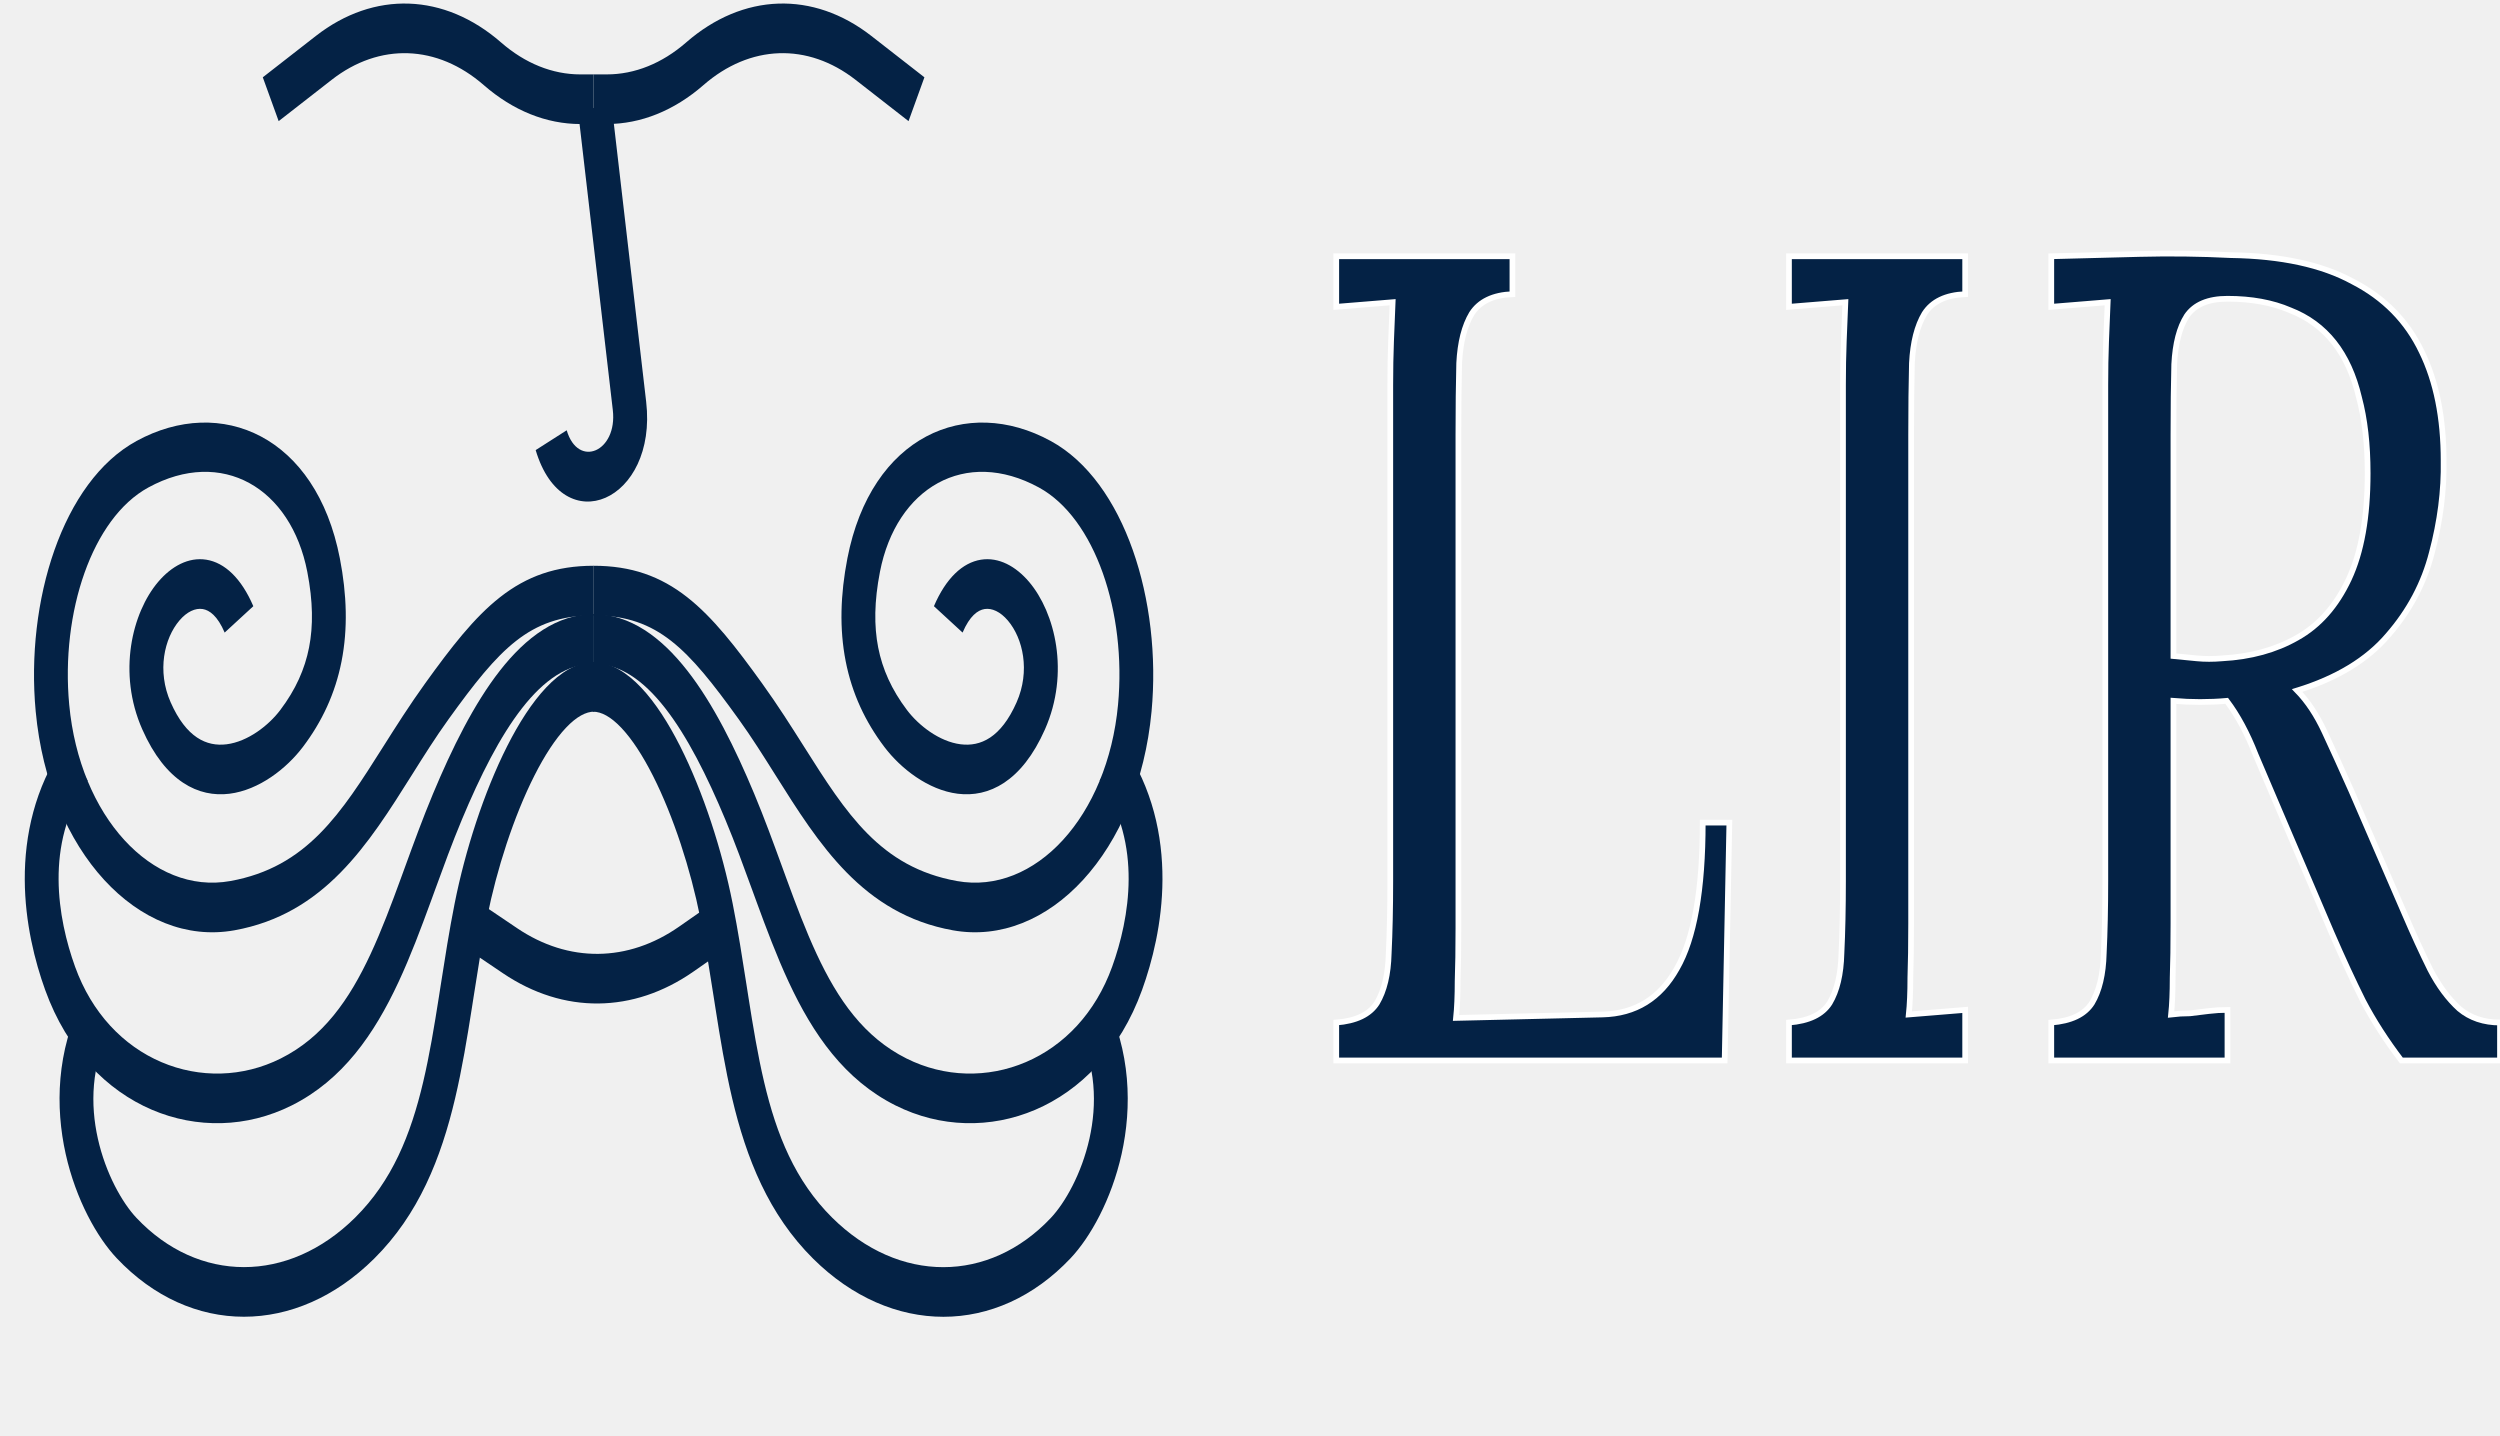
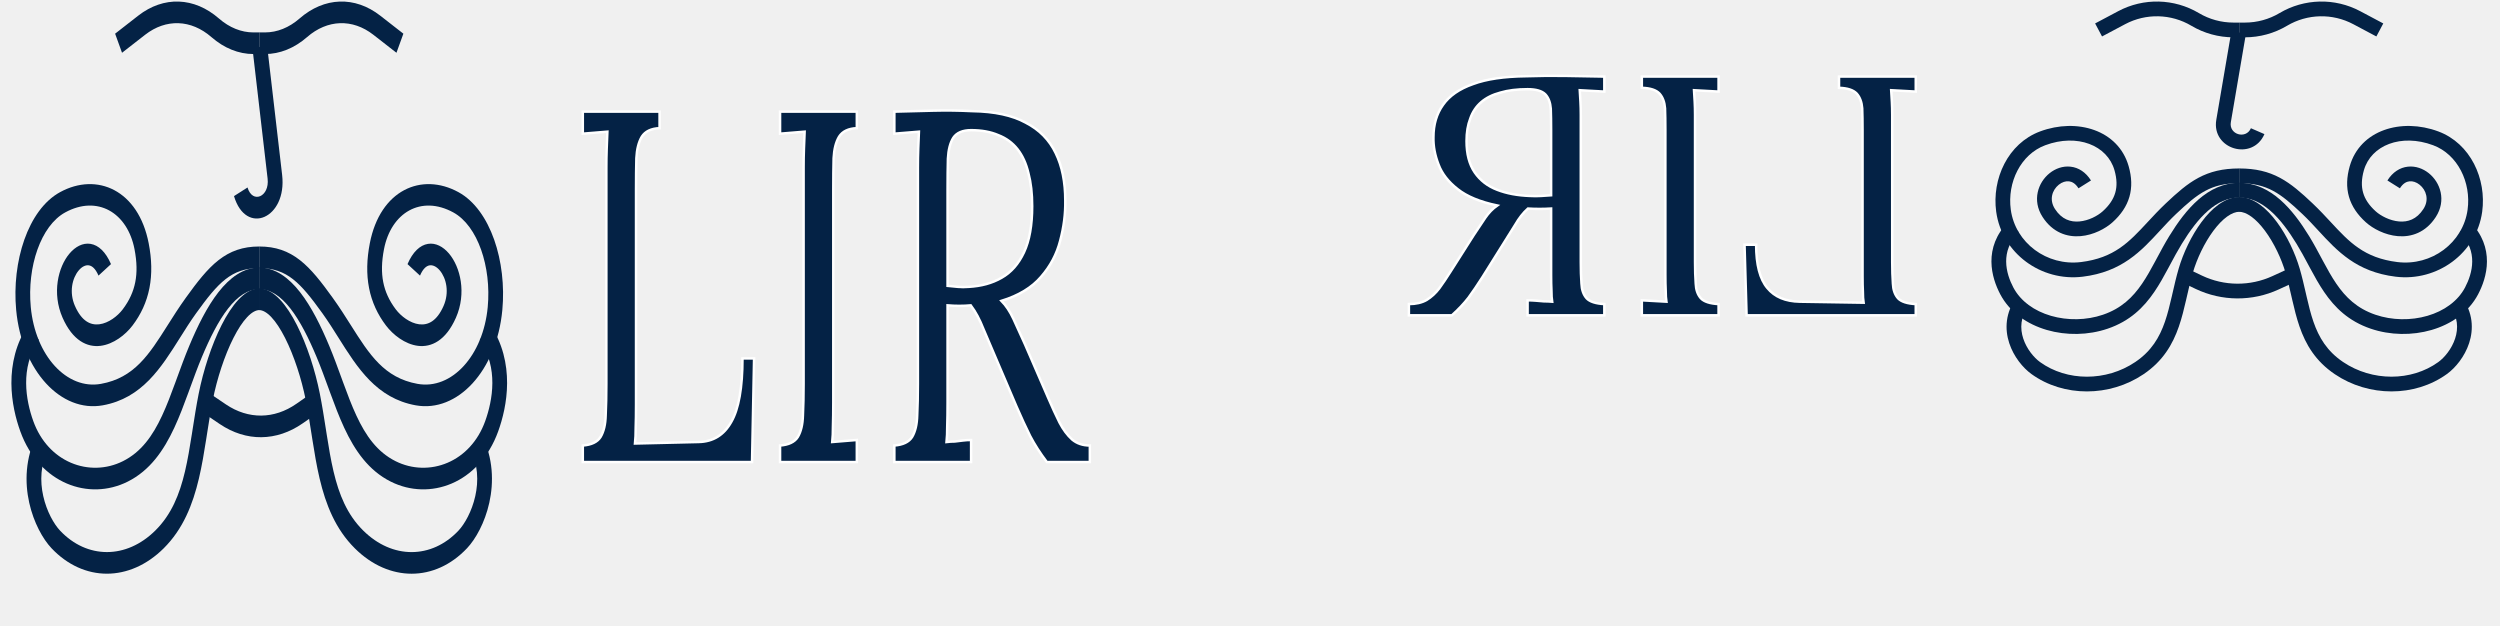
- <svg xmlns="http://www.w3.org/2000/svg" width="437" height="251" viewBox="0 0 437 251" fill="none">
-   <path fill-rule="evenodd" clip-rule="evenodd" d="M106.889 18.089L112.95 70.23C114.965 87.57 98.422 94.805 93.636 78.677L99.058 75.214C101.056 81.947 107.962 78.926 107.12 71.688L101.06 19.548L106.889 18.089Z" fill="#042245" />
-   <path fill-rule="evenodd" clip-rule="evenodd" d="M55.209 6.286C65.396 -1.656 77.67 -1.225 87.587 7.421C91.78 11.077 96.567 13.006 101.444 13.006H103.763V21.681H101.444C95.503 21.681 89.673 19.331 84.566 14.879C76.424 7.78 66.347 7.427 57.983 13.947L48.711 21.174L45.937 13.513L55.209 6.286Z" fill="#042245" />
-   <path fill-rule="evenodd" clip-rule="evenodd" d="M152.315 6.285C142.128 -1.656 129.854 -1.226 119.937 7.421C115.744 11.076 110.957 13.005 106.08 13.005H103.761V21.68H106.08C112.021 21.68 117.851 19.331 122.958 14.878C131.1 7.78 141.177 7.426 149.541 13.946L158.813 21.173L161.587 13.512L152.315 6.285Z" fill="#042245" />
-   <path fill-rule="evenodd" clip-rule="evenodd" d="M87.93 170.134L81.144 165.553L83.616 157.672L90.402 162.253C99.39 168.321 109.75 168.225 118.685 161.991L124.84 157.696L127.38 165.53L121.226 169.825C110.707 177.164 98.511 177.277 87.93 170.134Z" fill="#042245" />
-   <path fill-rule="evenodd" clip-rule="evenodd" d="M153.812 99.975C156.669 85.249 168.732 78.186 181.606 85.216C191.428 90.58 196.936 107.048 195.434 123.167C193.612 142.715 180.937 156.466 167.278 154.006C153.877 151.593 147.931 142.193 140.57 130.556C138.331 127.016 135.96 123.269 133.21 119.448C128.683 113.163 124.665 107.946 120.099 104.373C115.435 100.723 110.353 98.895 103.756 98.895V107.57C109.522 107.57 113.623 109.137 117.316 112.027C121.106 114.993 124.616 119.459 129.144 125.748C131.38 128.853 133.456 132.156 135.536 135.464C143.157 147.585 150.826 159.784 166.558 162.617C183.238 165.62 199.008 148.863 201.293 124.342C203.084 105.119 196.634 84.166 183.669 77.086C168.903 69.022 152.278 76.195 148.124 97.6C146.895 103.935 146.715 109.925 147.824 115.58C148.934 121.235 151.256 126.169 154.594 130.576C157.446 134.341 162.239 138.096 167.414 138.745C172.809 139.421 178.602 136.671 182.659 127.495C187.019 117.633 184.459 107.091 179.869 101.696C177.57 98.993 174.58 97.338 171.465 97.836C168.257 98.349 165.34 101.08 163.251 105.963L168.26 110.574C169.516 107.639 170.922 106.649 172.106 106.46C173.382 106.256 174.853 106.916 176.172 108.466C178.817 111.576 180.124 117.285 177.698 122.774C174.968 128.947 171.405 130.538 167.917 130.101C164.211 129.637 160.594 126.826 158.55 124.128C155.838 120.547 154.245 116.941 153.507 113.181C152.77 109.422 152.813 105.124 153.812 99.975Z" fill="#042245" />
-   <path fill-rule="evenodd" clip-rule="evenodd" d="M53.719 99.975C50.862 85.249 38.799 78.186 25.925 85.216C16.103 90.58 10.596 107.048 12.098 123.167C13.919 142.715 26.594 156.466 40.253 154.006C53.654 151.593 59.6 142.193 66.961 130.556C69.201 127.016 71.571 123.269 74.322 119.448C78.848 113.163 82.866 107.946 87.432 104.373C92.096 100.723 97.178 98.895 103.775 98.895V107.57C98.009 107.57 93.908 109.137 90.216 112.027C86.426 114.993 82.916 119.459 78.387 125.748C76.151 128.853 74.075 132.156 71.995 135.464C64.374 147.585 56.705 159.784 40.973 162.617C24.294 165.62 8.524 148.863 6.239 124.342C4.447 105.119 10.897 84.166 23.862 77.086C38.628 69.022 55.254 76.195 59.407 97.6C60.636 103.935 60.816 109.925 59.707 115.58C58.598 121.235 56.275 126.169 52.937 130.576C50.085 134.341 45.293 138.096 40.117 138.745C34.722 139.421 28.93 136.671 24.872 127.495C20.512 117.633 23.072 107.091 27.662 101.696C29.961 98.993 32.951 97.338 36.066 97.836C39.274 98.349 42.191 101.08 44.28 105.963L39.271 110.574C38.016 107.639 36.609 106.649 35.425 106.46C34.149 106.256 32.678 106.916 31.36 108.466C28.714 111.576 27.407 117.285 29.834 122.774C32.563 128.947 36.126 130.538 39.614 130.101C43.32 129.637 46.938 126.826 48.981 124.128C51.693 120.547 53.287 116.941 54.024 113.181C54.762 109.422 54.719 105.124 53.719 99.975Z" fill="#042245" />
-   <path fill-rule="evenodd" clip-rule="evenodd" d="M197.286 153.71C197.261 159.391 195.916 164.791 194.41 168.972C191.487 177.083 185.98 182.81 179.321 185.656C172.663 188.502 165.097 188.346 158.454 185.023C151.083 181.335 146.505 174.829 142.743 166.747C140.835 162.647 139.152 158.176 137.408 153.408C137.179 152.782 136.949 152.15 136.717 151.514C135.203 147.361 133.618 143.011 131.836 138.746C128.519 130.804 124.688 123.04 120.148 117.234C115.574 111.384 110.143 107.354 103.729 107.354L103.729 116.029C108.317 116.029 112.422 118.861 116.262 123.773C120.136 128.729 123.597 135.626 126.794 143.279C128.478 147.309 129.974 151.414 131.494 155.582C131.728 156.223 131.962 156.865 132.197 157.509C133.944 162.284 135.756 167.119 137.859 171.639C142.121 180.795 147.639 188.778 156.545 193.234C164.368 197.147 173.179 197.317 180.975 193.985C188.77 190.653 195.792 183.697 199.638 173.027C201.403 168.127 203.166 161.325 203.199 153.767C203.234 146.059 201.462 137.794 196.422 130.316L192.217 136.415C196.094 142.168 197.311 148.179 197.286 153.71Z" fill="#042245" />
-   <path fill-rule="evenodd" clip-rule="evenodd" d="M10.242 153.71C10.268 159.391 11.612 164.791 13.119 168.972C16.041 177.083 21.549 182.81 28.207 185.656C34.865 188.502 42.432 188.346 49.074 185.023C56.446 181.335 61.023 174.829 64.785 166.747C66.694 162.647 68.376 158.176 70.12 153.408C70.349 152.782 70.579 152.15 70.811 151.514C72.325 147.361 73.91 143.011 75.692 138.746C79.01 130.804 82.841 123.04 87.38 117.234C91.954 111.384 97.385 107.354 103.8 107.354L103.8 116.029C99.212 116.029 95.107 118.861 91.267 123.773C87.392 128.729 83.931 135.626 80.734 143.279C79.05 147.309 77.554 151.414 76.034 155.582C75.801 156.223 75.567 156.865 75.331 157.509C73.585 162.284 71.773 167.119 69.669 171.639C65.407 180.795 59.89 188.778 50.983 193.234C43.161 197.147 34.349 197.317 26.553 193.985C18.758 190.653 11.736 183.697 7.891 173.027C6.125 168.127 4.363 161.325 4.329 153.767C4.294 146.059 6.066 137.794 11.106 130.316L15.311 136.415C11.434 142.168 10.218 148.179 10.242 153.71Z" fill="#042245" />
-   <path fill-rule="evenodd" clip-rule="evenodd" d="M190.437 199.027C189.07 205.159 186.155 210.281 183.672 212.91C172.899 224.316 157.143 224.435 145.452 212.835C139.001 206.434 135.75 198.391 133.569 189.142C132.462 184.45 131.641 179.488 130.812 174.214C130.704 173.522 130.595 172.824 130.485 172.12C129.769 167.529 129.019 162.721 128.065 157.919C126.232 148.701 122.942 138.459 118.882 130.43C116.849 126.412 114.555 122.811 112.064 120.181C109.58 117.557 106.734 115.729 103.672 115.729L103.672 124.404C105.1 124.404 106.756 125.264 108.609 127.222C110.457 129.173 112.335 132.046 114.133 135.6C117.732 142.715 120.729 152.007 122.388 160.348C123.29 164.886 123.998 169.423 124.717 174.031C124.827 174.739 124.938 175.449 125.05 176.162C125.879 181.442 126.761 186.806 127.98 191.978C130.451 202.455 134.344 212.286 142.139 220.021C155.766 233.542 174.232 233.603 187.133 219.944C190.557 216.319 194.274 209.724 196.057 201.725C197.884 193.533 197.688 183.756 193.029 174.51L188.273 179.667C191.628 186.324 191.761 193.089 190.437 199.027Z" fill="#042245" />
-   <path fill-rule="evenodd" clip-rule="evenodd" d="M17.103 199.019C18.47 205.15 21.384 210.272 23.868 212.901C34.64 224.307 50.397 224.426 62.088 212.826C68.539 206.425 71.789 198.382 73.971 189.133C75.077 184.441 75.899 179.479 76.727 174.205C76.836 173.513 76.945 172.815 77.054 172.112C77.77 167.521 78.52 162.712 79.475 157.91C81.307 148.692 84.597 138.45 88.658 130.422C90.69 126.404 92.985 122.803 95.475 120.172C97.959 117.548 100.806 115.72 103.868 115.72L103.868 124.395C102.44 124.395 100.784 125.255 98.93 127.213C97.083 129.164 95.204 132.037 93.407 135.591C89.808 142.706 86.81 151.998 85.152 160.339C84.25 164.877 83.542 169.414 82.823 174.022C82.712 174.73 82.602 175.441 82.49 176.153C81.66 181.433 80.779 186.797 79.559 191.969C77.088 202.447 73.196 212.278 65.401 220.012C51.774 233.533 33.307 233.594 20.407 219.936C16.983 216.311 13.266 209.715 11.482 201.716C9.655 193.524 9.852 183.747 14.511 174.501L19.266 179.658C15.911 186.315 15.778 193.08 17.103 199.019Z" fill="#042245" />
-   <path d="M233.575 185.365V178.738C237.042 178.47 239.415 177.332 240.693 175.324C241.97 173.182 242.655 170.304 242.746 166.689C242.929 162.941 243.02 158.723 243.02 154.038V67.286C243.02 64.608 243.065 62.065 243.157 59.655C243.248 57.111 243.339 54.836 243.431 52.827C241.788 52.961 240.145 53.095 238.503 53.229C236.86 53.363 235.217 53.497 233.575 53.631V44.795H264.374V51.422C260.998 51.556 258.625 52.693 257.256 54.836C255.978 56.977 255.248 59.856 255.066 63.471C254.975 67.085 254.929 71.302 254.929 76.122V162.271C254.929 165.886 254.883 168.965 254.792 171.509C254.792 174.052 254.701 176.194 254.518 177.935L280.116 177.332C285.865 177.198 290.2 174.521 293.12 169.3C296.132 164.078 297.638 155.577 297.638 143.796H302.292L301.47 185.365H233.575Z" fill="#042245" />
-   <path d="M343.512 51.422C340.135 51.556 337.762 52.693 336.393 54.836C335.116 56.977 334.386 59.856 334.203 63.471C334.112 67.085 334.066 71.302 334.066 76.122V161.468C334.066 165.083 334.021 168.229 333.93 170.906C333.93 173.45 333.838 175.592 333.656 177.332C335.298 177.198 336.941 177.064 338.584 176.931C340.226 176.797 341.869 176.663 343.512 176.529V185.365H312.712V178.738C316.18 178.47 318.553 177.332 319.83 175.324C321.108 173.182 321.792 170.304 321.884 166.689C322.066 162.941 322.157 158.723 322.157 154.038V67.286C322.157 64.608 322.203 62.065 322.294 59.655C322.385 57.111 322.477 54.836 322.568 52.827C320.925 52.961 319.283 53.095 317.64 53.229C315.997 53.363 314.355 53.497 312.712 53.631V44.795H343.512V51.422Z" fill="#042245" />
-   <path d="M358.564 185.365V178.738C362.032 178.47 364.404 177.332 365.682 175.324C366.959 173.182 367.644 170.304 367.735 166.689C367.918 162.941 368.009 158.723 368.009 154.038V67.286C368.009 64.608 368.055 62.065 368.146 59.655C368.237 57.111 368.328 54.836 368.42 52.827C366.777 52.961 365.134 53.095 363.492 53.229C361.849 53.363 360.206 53.497 358.564 53.631V44.795C363.674 44.661 368.83 44.527 374.032 44.393C379.325 44.259 384.618 44.326 389.911 44.594C398.763 44.728 405.881 46.267 411.265 49.213C416.74 52.024 420.756 56.107 423.311 61.462C425.866 66.683 427.144 73.043 427.144 80.54C427.235 85.761 426.551 91.116 425.091 96.605C423.722 101.96 421.166 106.779 417.425 111.063C413.775 115.348 408.482 118.561 401.546 120.703C403.371 122.577 404.968 124.987 406.337 127.932C407.706 130.877 409.257 134.291 410.991 138.173L420.299 159.661C421.851 163.275 423.357 166.555 424.817 169.5C426.277 172.312 427.965 174.588 429.882 176.328C431.798 177.935 434.171 178.738 437 178.738V185.365H419.752C417.105 181.884 414.87 178.403 413.045 174.922C411.311 171.442 409.485 167.492 407.569 163.074L398.398 141.587C397.211 138.776 395.842 135.563 394.291 131.948C392.831 128.2 391.143 125.054 389.226 122.51C387.766 122.644 386.215 122.711 384.572 122.711C383.021 122.711 381.469 122.644 379.918 122.51V161.468C379.918 165.083 379.872 168.229 379.781 170.906C379.781 173.45 379.69 175.592 379.507 177.332C380.602 177.198 381.698 177.131 382.793 177.131C383.888 176.998 384.983 176.864 386.078 176.73C387.173 176.596 388.268 176.529 389.363 176.529V185.365H358.564ZM388.405 115.08C393.424 114.812 397.804 113.607 401.546 111.465C405.379 109.323 408.39 105.909 410.581 101.224C412.771 96.538 413.866 90.38 413.866 82.749C413.866 77.661 413.364 73.243 412.36 69.495C411.447 65.612 409.987 62.4 407.98 59.856C405.972 57.312 403.417 55.438 400.314 54.233C397.211 52.894 393.561 52.225 389.363 52.225C385.987 52.225 383.614 53.229 382.245 55.237C380.967 57.245 380.237 60.057 380.055 63.671C379.964 67.152 379.918 71.302 379.918 76.122V114.678C381.378 114.812 382.747 114.946 384.025 115.08C385.393 115.214 386.854 115.214 388.405 115.08Z" fill="#042245" />
-   <path d="M233.575 185.365V178.738C237.042 178.47 239.415 177.332 240.693 175.324C241.97 173.182 242.655 170.304 242.746 166.689C242.929 162.941 243.02 158.723 243.02 154.038V67.286C243.02 64.608 243.065 62.065 243.157 59.655C243.248 57.111 243.339 54.836 243.431 52.827C241.788 52.961 240.145 53.095 238.503 53.229C236.86 53.363 235.217 53.497 233.575 53.631V44.795H264.374V51.422C260.998 51.556 258.625 52.693 257.256 54.836C255.978 56.977 255.248 59.856 255.066 63.471C254.975 67.085 254.929 71.302 254.929 76.122V162.271C254.929 165.886 254.883 168.965 254.792 171.509C254.792 174.052 254.701 176.194 254.518 177.935L280.116 177.332C285.865 177.198 290.2 174.521 293.12 169.3C296.132 164.078 297.638 155.577 297.638 143.796H302.292L301.47 185.365H233.575Z" stroke="white" />
-   <path d="M343.512 51.422C340.135 51.556 337.762 52.693 336.393 54.836C335.116 56.977 334.386 59.856 334.203 63.471C334.112 67.085 334.066 71.302 334.066 76.122V161.468C334.066 165.083 334.021 168.229 333.93 170.906C333.93 173.45 333.838 175.592 333.656 177.332C335.298 177.198 336.941 177.064 338.584 176.931C340.226 176.797 341.869 176.663 343.512 176.529V185.365H312.712V178.738C316.18 178.47 318.553 177.332 319.83 175.324C321.108 173.182 321.792 170.304 321.884 166.689C322.066 162.941 322.157 158.723 322.157 154.038V67.286C322.157 64.608 322.203 62.065 322.294 59.655C322.385 57.111 322.477 54.836 322.568 52.827C320.925 52.961 319.283 53.095 317.64 53.229C315.997 53.363 314.355 53.497 312.712 53.631V44.795H343.512V51.422Z" stroke="white" />
-   <path d="M358.564 185.365V178.738C362.032 178.47 364.404 177.332 365.682 175.324C366.959 173.182 367.644 170.304 367.735 166.689C367.918 162.941 368.009 158.723 368.009 154.038V67.286C368.009 64.608 368.055 62.065 368.146 59.655C368.237 57.111 368.328 54.836 368.42 52.827C366.777 52.961 365.134 53.095 363.492 53.229C361.849 53.363 360.206 53.497 358.564 53.631V44.795C363.674 44.661 368.83 44.527 374.032 44.393C379.325 44.259 384.618 44.326 389.911 44.594C398.763 44.728 405.881 46.267 411.265 49.213C416.74 52.024 420.756 56.107 423.311 61.462C425.866 66.683 427.144 73.043 427.144 80.54C427.235 85.761 426.551 91.116 425.091 96.605C423.722 101.96 421.166 106.779 417.425 111.063C413.775 115.348 408.482 118.561 401.546 120.703C403.371 122.577 404.968 124.987 406.337 127.932C407.706 130.877 409.257 134.291 410.991 138.173L420.299 159.661C421.851 163.275 423.357 166.555 424.817 169.5C426.277 172.312 427.965 174.588 429.882 176.328C431.798 177.935 434.171 178.738 437 178.738V185.365H419.752C417.105 181.884 414.87 178.403 413.045 174.922C411.311 171.442 409.485 167.492 407.569 163.074L398.398 141.587C397.211 138.776 395.842 135.563 394.291 131.948C392.831 128.2 391.143 125.054 389.226 122.51C387.766 122.644 386.215 122.711 384.572 122.711C383.021 122.711 381.469 122.644 379.918 122.51V161.468C379.918 165.083 379.872 168.229 379.781 170.906C379.781 173.45 379.69 175.592 379.507 177.332C380.602 177.198 381.698 177.131 382.793 177.131C383.888 176.998 384.983 176.864 386.078 176.73C387.173 176.596 388.268 176.529 389.363 176.529V185.365H358.564ZM388.405 115.08C393.424 114.812 397.804 113.607 401.546 111.465C405.379 109.323 408.39 105.909 410.581 101.224C412.771 96.538 413.866 90.38 413.866 82.749C413.866 77.661 413.364 73.243 412.36 69.495C411.447 65.612 409.987 62.4 407.98 59.856C405.972 57.312 403.417 55.438 400.314 54.233C397.211 52.894 393.561 52.225 389.363 52.225C385.987 52.225 383.614 53.229 382.245 55.237C380.967 57.245 380.237 60.057 380.055 63.671C379.964 67.152 379.918 71.302 379.918 76.122V114.678C381.378 114.812 382.747 114.946 384.025 115.08C385.393 115.214 386.854 115.214 388.405 115.08Z" stroke="white" />
+ <svg xmlns="http://www.w3.org/2000/svg" width="1003" height="251" viewBox="0 0 1003 251" fill="none">
+   <path fill-rule="evenodd" clip-rule="evenodd" d="M895.241 12.523L889.182 48.052C887.168 59.868 903.705 64.798 908.49 53.808L903.07 51.448C901.072 56.036 894.169 53.978 895.01 49.045L901.068 13.516L895.241 12.523Z" fill="#042245" />
+   <path fill-rule="evenodd" clip-rule="evenodd" d="M946.903 4.48C936.718 -0.931 924.449 -0.638 914.535 5.254C910.344 7.745 905.559 9.06 900.683 9.06H898.365V14.971H900.683C906.622 14.971 912.45 13.37 917.555 10.336C925.695 5.499 935.768 5.258 944.129 9.701L953.398 14.626L956.171 9.405L946.903 4.48Z" fill="#042245" />
+   <path fill-rule="evenodd" clip-rule="evenodd" d="M849.832 4.48C860.016 -0.931 872.285 -0.638 882.199 5.254C886.39 7.745 891.176 9.059 896.051 9.059H898.369V14.971H896.051C890.113 14.971 884.284 13.369 879.179 10.336C871.04 5.498 860.967 5.257 852.606 9.7L843.337 14.625L840.563 9.405L849.832 4.48Z" fill="#042245" />
+   <path fill-rule="evenodd" clip-rule="evenodd" d="M914.192 116.131L920.976 113.009L918.505 107.639L911.721 110.761C902.736 114.895 892.38 114.83 883.448 110.582L877.295 107.655L874.756 112.994L880.909 115.92C891.423 120.921 903.615 120.998 914.192 116.131Z" fill="#042245" />
+   <path fill-rule="evenodd" clip-rule="evenodd" d="M848.336 68.323C845.48 58.288 833.421 53.475 820.551 58.266C810.733 61.921 805.227 73.142 806.729 84.126C808.55 97.447 821.22 106.817 834.874 105.141C848.271 103.496 854.215 97.091 861.573 89.161C863.812 86.749 866.181 84.196 868.931 81.592C873.456 77.309 877.473 73.754 882.037 71.319C886.699 68.832 891.779 67.587 898.375 67.587V73.498C892.61 73.498 888.51 74.566 884.82 76.535C881.031 78.556 877.522 81.6 872.995 85.885C870.76 88.001 868.685 90.251 866.605 92.506C858.987 100.765 851.32 109.078 835.594 111.008C818.92 113.055 803.156 101.636 800.872 84.927C799.081 71.828 805.528 57.55 818.489 52.726C833.25 47.231 849.87 52.118 854.022 66.704C855.251 71.021 855.43 75.103 854.321 78.957C853.212 82.81 850.89 86.172 847.554 89.175C844.703 91.741 839.912 94.299 834.738 94.741C829.345 95.202 823.555 93.328 819.499 87.075C815.14 80.356 817.699 73.172 822.288 69.495C824.586 67.654 827.575 66.526 830.689 66.865C833.896 67.215 836.812 69.076 838.9 72.403L833.893 75.545C832.637 73.545 831.232 72.871 830.048 72.742C828.772 72.603 827.302 73.053 825.984 74.109C823.339 76.228 822.033 80.118 824.458 83.858C827.187 88.065 830.749 89.149 834.235 88.851C837.941 88.535 841.556 86.619 843.599 84.781C846.31 82.341 847.903 79.883 848.64 77.322C849.378 74.76 849.335 71.831 848.336 68.323Z" fill="#042245" />
+   <path fill-rule="evenodd" clip-rule="evenodd" d="M948.393 68.323C951.249 58.288 963.309 53.475 976.178 58.266C985.996 61.921 991.502 73.142 990 84.126C988.179 97.447 975.509 106.817 961.855 105.141C948.458 103.496 942.514 97.091 935.156 89.161C932.917 86.749 930.548 84.196 927.798 81.592C923.273 77.309 919.256 73.754 914.692 71.319C910.03 68.832 904.95 67.587 898.354 67.587V73.498C904.119 73.498 908.219 74.566 911.91 76.535C915.698 78.556 919.207 81.6 923.734 85.885C925.969 88.001 928.044 90.251 930.124 92.506C937.742 100.765 945.409 109.078 961.135 111.008C977.809 113.055 993.573 101.636 995.857 84.927C997.648 71.828 991.201 57.55 978.24 52.726C963.479 47.231 946.859 52.118 942.707 66.704C941.478 71.021 941.299 75.103 942.408 78.957C943.517 82.81 945.839 86.172 949.175 89.175C952.026 91.741 956.817 94.299 961.991 94.741C967.384 95.202 973.174 93.328 977.23 87.075C981.589 80.356 979.03 73.172 974.441 69.495C972.143 67.654 969.154 66.526 966.04 66.865C962.833 67.215 959.917 69.076 957.829 72.403L962.836 75.545C964.092 73.545 965.497 72.871 966.681 72.742C967.957 72.603 969.427 73.053 970.745 74.109C973.39 76.228 974.696 80.118 972.271 83.858C969.542 88.065 965.98 89.149 962.494 88.851C958.789 88.535 955.173 86.619 953.13 84.781C950.419 82.341 948.826 79.883 948.089 77.322C947.351 74.76 947.394 71.831 948.393 68.323Z" fill="#042245" />
+   <path fill-rule="evenodd" clip-rule="evenodd" d="M804.874 104.936C804.899 108.807 806.243 112.487 807.749 115.336C810.671 120.863 816.177 124.765 822.833 126.705C829.488 128.644 837.052 128.538 843.693 126.273C851.061 123.761 855.637 119.327 859.398 113.82C861.306 111.026 862.988 107.98 864.731 104.73C864.96 104.304 865.19 103.873 865.422 103.44C866.935 100.61 868.52 97.645 870.301 94.739C873.618 89.327 877.447 84.037 881.985 80.081C886.558 76.094 891.987 73.348 898.399 73.348L898.399 79.259C893.813 79.259 889.709 81.189 885.87 84.537C881.997 87.913 878.537 92.613 875.341 97.828C873.658 100.575 872.162 103.372 870.643 106.212C870.41 106.648 870.176 107.086 869.94 107.525C868.194 110.779 866.383 114.074 864.28 117.153C860.02 123.392 854.504 128.832 845.601 131.868C837.781 134.535 828.973 134.651 821.179 132.38C813.387 130.11 806.367 125.37 802.523 118.099C800.758 114.76 798.997 110.125 798.963 104.975C798.928 99.722 800.699 94.091 805.737 88.995L809.941 93.151C806.065 97.071 804.849 101.167 804.874 104.936Z" fill="#042245" />
+   <path fill-rule="evenodd" clip-rule="evenodd" d="M991.852 104.936C991.827 108.807 990.483 112.487 988.977 115.336C986.055 120.863 980.549 124.765 973.893 126.705C967.238 128.644 959.674 128.538 953.033 126.273C945.665 123.761 941.089 119.327 937.328 113.82C935.42 111.026 933.738 107.98 931.995 104.73C931.766 104.304 931.536 103.873 931.304 103.44C929.791 100.61 928.206 97.645 926.425 94.739C923.108 89.327 919.279 84.037 914.741 80.081C910.168 76.094 904.739 73.348 898.327 73.348L898.327 79.259C902.913 79.259 907.017 81.189 910.856 84.537C914.729 87.913 918.189 92.613 921.385 97.828C923.068 100.575 924.564 103.372 926.083 106.212C926.316 106.648 926.55 107.086 926.786 107.525C928.532 110.779 930.343 114.074 932.446 117.153C936.706 123.392 942.222 128.832 951.125 131.868C958.945 134.535 967.753 134.651 975.547 132.38C983.339 130.11 990.359 125.37 994.203 118.099C995.968 114.76 997.73 110.125 997.763 104.975C997.798 99.722 996.027 94.091 990.989 88.995L986.785 93.151C990.661 97.071 991.877 101.167 991.852 104.936Z" fill="#042245" />
+   <path fill-rule="evenodd" clip-rule="evenodd" d="M811.723 135.817C813.09 139.995 816.003 143.485 818.486 145.277C829.255 153.049 845.006 153.131 856.693 145.226C863.142 140.864 866.391 135.383 868.571 129.081C869.677 125.884 870.499 122.503 871.327 118.909C871.436 118.437 871.544 117.961 871.654 117.482C872.37 114.354 873.12 111.077 874.074 107.805C875.906 101.524 879.194 94.545 883.254 89.074C885.285 86.336 887.579 83.882 890.068 82.09C892.552 80.302 895.397 79.056 898.458 79.056L898.458 84.967C897.031 84.967 895.375 85.553 893.522 86.887C891.676 88.217 889.798 90.175 888.001 92.597C884.403 97.445 881.407 103.776 879.749 109.46C878.847 112.552 878.139 115.644 877.421 118.784C877.31 119.267 877.199 119.751 877.088 120.236C876.259 123.834 875.377 127.489 874.158 131.014C871.688 138.153 867.797 144.852 860.005 150.122C846.382 159.336 827.922 159.378 815.026 150.071C811.604 147.6 807.888 143.106 806.105 137.655C804.279 132.073 804.475 125.411 809.132 119.11L813.886 122.624C810.532 127.161 810.399 131.771 811.723 135.817Z" fill="#042245" />
+   <path fill-rule="evenodd" clip-rule="evenodd" d="M984.998 135.812C983.631 139.99 980.717 143.48 978.235 145.272C967.466 153.045 951.715 153.126 940.028 145.221C933.579 140.859 930.33 135.379 928.149 129.076C927.043 125.879 926.222 122.498 925.394 118.904C925.285 118.432 925.176 117.957 925.067 117.477C924.351 114.349 923.601 111.073 922.647 107.8C920.815 101.519 917.526 94.54 913.467 89.069C911.436 86.331 909.142 83.877 906.652 82.085C904.169 80.297 901.323 79.051 898.262 79.051L898.262 84.963C899.69 84.963 901.346 85.549 903.198 86.882C905.045 88.212 906.923 90.17 908.72 92.592C912.317 97.44 915.314 103.771 916.972 109.455C917.874 112.548 918.581 115.639 919.3 118.779C919.411 119.262 919.521 119.746 919.633 120.231C920.462 123.829 921.343 127.484 922.563 131.009C925.033 138.148 928.924 144.847 936.716 150.117C950.338 159.331 968.799 159.373 981.694 150.066C985.117 147.595 988.833 143.101 990.616 137.65C992.442 132.068 992.246 125.406 987.588 119.105L982.835 122.62C986.188 127.156 986.321 131.766 984.998 135.812Z" fill="#042245" />
+   <path d="M768.601 126.509V121.994C765.134 121.811 762.762 121.036 761.485 119.667C760.208 118.208 759.524 116.246 759.432 113.783C759.25 111.229 759.159 108.355 759.159 105.162V46.048C759.159 44.224 759.113 42.49 759.022 40.848C758.931 39.115 758.839 37.564 758.748 36.196C760.39 36.287 762.032 36.378 763.674 36.469C765.316 36.561 766.959 36.652 768.601 36.743V30.722H737.812V35.238C741.187 35.329 743.559 36.105 744.927 37.564C746.205 39.024 746.934 40.985 747.117 43.448C747.208 45.911 747.254 48.785 747.254 52.069V110.773C747.254 113.236 747.299 115.334 747.391 117.067C747.391 118.801 747.482 120.26 747.664 121.446L722.075 121.036C716.328 120.945 711.995 119.12 709.076 115.562C706.065 112.004 704.56 106.212 704.56 98.184H699.907L700.728 126.509H768.601Z" fill="#042245" />
+   <path d="M658.702 35.238C662.077 35.329 664.449 36.105 665.817 37.564C667.095 39.024 667.824 40.985 668.007 43.448C668.098 45.911 668.144 48.785 668.144 52.069V110.226C668.144 112.689 668.189 114.832 668.281 116.657C668.281 118.39 668.372 119.85 668.554 121.036C666.912 120.945 665.27 120.853 663.628 120.762C661.986 120.671 660.344 120.58 658.702 120.488V126.509H689.491V121.994C686.024 121.811 683.652 121.036 682.375 119.667C681.098 118.208 680.414 116.246 680.322 113.783C680.14 111.229 680.049 108.355 680.049 105.162V46.048C680.049 44.224 680.003 42.49 679.912 40.848C679.821 39.115 679.729 37.564 679.638 36.196C681.28 36.287 682.922 36.378 684.564 36.469C686.206 36.561 687.849 36.652 689.491 36.743V30.722H658.702V35.238Z" fill="#042245" />
+   <path d="M643.655 126.509V121.994C640.188 121.811 637.816 121.036 636.539 119.667C635.262 118.208 634.578 116.246 634.487 113.783C634.304 111.229 634.213 108.355 634.213 105.162V46.048C634.213 44.224 634.167 42.49 634.076 40.848C633.985 39.115 633.894 37.564 633.802 36.196C635.445 36.287 637.087 36.378 638.729 36.469C640.371 36.561 642.013 36.652 643.655 36.743V30.722C638.546 30.631 633.392 30.54 628.192 30.448C622.901 30.357 617.61 30.403 612.319 30.585C603.47 30.677 596.354 31.726 590.972 33.733C585.498 35.648 581.484 38.431 578.93 42.08C576.376 45.638 575.099 49.971 575.099 55.08C575.007 58.637 575.692 62.286 577.151 66.027C578.52 69.676 581.074 72.96 584.814 75.879C588.463 78.798 593.754 80.988 600.687 82.447C598.863 83.724 597.267 85.367 595.898 87.373C594.53 89.38 592.979 91.707 591.246 94.352L581.941 108.994C580.39 111.457 578.884 113.692 577.425 115.699C575.965 117.615 574.278 119.166 572.362 120.352C570.446 121.446 568.074 121.994 565.246 121.994V126.509H582.488C585.133 124.137 587.368 121.766 589.193 119.394C590.926 117.022 592.751 114.331 594.667 111.32L603.835 96.678C605.021 94.763 606.389 92.573 607.94 90.11C609.4 87.556 611.087 85.412 613.003 83.679C614.463 83.77 616.013 83.816 617.656 83.816C619.206 83.816 620.757 83.77 622.308 83.679V110.226C622.308 112.689 622.354 114.832 622.445 116.657C622.445 118.39 622.536 119.85 622.719 121.036C621.624 120.945 620.529 120.899 619.434 120.899C618.34 120.808 617.245 120.717 616.15 120.625C615.056 120.534 613.961 120.488 612.866 120.488V126.509H643.655ZM613.824 78.616C608.807 78.433 604.428 77.612 600.687 76.153C596.856 74.693 593.846 72.367 591.656 69.174C589.467 65.981 588.372 61.785 588.372 56.585C588.372 53.118 588.874 50.108 589.877 47.553C590.789 44.908 592.249 42.718 594.256 40.985C596.263 39.252 598.817 37.975 601.919 37.154C605.021 36.241 608.67 35.785 612.866 35.785C616.242 35.785 618.613 36.469 619.982 37.838C621.259 39.206 621.989 41.122 622.171 43.585C622.262 45.957 622.308 48.785 622.308 52.069V78.342C620.848 78.433 619.48 78.525 618.203 78.616C616.834 78.707 615.375 78.707 613.824 78.616Z" fill="#042245" />
+   <path d="M768.601 126.509V121.994C765.134 121.811 762.762 121.036 761.485 119.667C760.208 118.208 759.524 116.246 759.432 113.783C759.25 111.229 759.159 108.355 759.159 105.162V46.048C759.159 44.224 759.113 42.49 759.022 40.848C758.931 39.115 758.839 37.564 758.748 36.196C760.39 36.287 762.032 36.378 763.674 36.469C765.316 36.561 766.959 36.652 768.601 36.743V30.722H737.812V35.238C741.187 35.329 743.559 36.105 744.927 37.564C746.205 39.024 746.934 40.985 747.117 43.448C747.208 45.911 747.254 48.785 747.254 52.069V110.773C747.254 113.236 747.299 115.334 747.391 117.067C747.391 118.801 747.482 120.26 747.664 121.446L722.075 121.036C716.328 120.945 711.995 119.12 709.076 115.562C706.065 112.004 704.56 106.212 704.56 98.184H699.907L700.728 126.509H768.601Z" stroke="white" />
+   <path d="M658.702 35.238C662.077 35.329 664.449 36.105 665.817 37.564C667.095 39.024 667.824 40.985 668.007 43.448C668.098 45.911 668.144 48.785 668.144 52.069V110.226C668.144 112.689 668.189 114.832 668.281 116.657C668.281 118.39 668.372 119.85 668.554 121.036C666.912 120.945 665.27 120.853 663.628 120.762C661.986 120.671 660.344 120.58 658.702 120.488V126.509H689.491V121.994C686.024 121.811 683.652 121.036 682.375 119.667C681.098 118.208 680.414 116.246 680.322 113.783C680.14 111.229 680.049 108.355 680.049 105.162V46.048C680.049 44.224 680.003 42.49 679.912 40.848C679.821 39.115 679.729 37.564 679.638 36.196C681.28 36.287 682.922 36.378 684.564 36.469C686.206 36.561 687.849 36.652 689.491 36.743V30.722H658.702V35.238Z" stroke="white" />
+   <path d="M643.655 126.509V121.994C640.188 121.811 637.816 121.036 636.539 119.667C635.262 118.208 634.578 116.246 634.487 113.783C634.304 111.229 634.213 108.355 634.213 105.162V46.048C634.213 44.224 634.167 42.49 634.076 40.848C633.985 39.115 633.894 37.564 633.802 36.196C635.445 36.287 637.087 36.378 638.729 36.469C640.371 36.561 642.013 36.652 643.655 36.743V30.722C638.546 30.631 633.392 30.54 628.192 30.448C622.901 30.357 617.61 30.403 612.319 30.585C603.47 30.677 596.354 31.726 590.972 33.733C585.498 35.648 581.484 38.431 578.93 42.08C576.376 45.638 575.099 49.971 575.099 55.08C575.007 58.637 575.692 62.286 577.151 66.027C578.52 69.676 581.074 72.96 584.814 75.879C588.463 78.798 593.754 80.988 600.687 82.447C598.863 83.724 597.267 85.367 595.898 87.373C594.53 89.38 592.979 91.707 591.246 94.352L581.941 108.994C580.39 111.457 578.884 113.692 577.425 115.699C575.965 117.615 574.278 119.166 572.362 120.352C570.446 121.446 568.074 121.994 565.246 121.994V126.509H582.488C585.133 124.137 587.368 121.766 589.193 119.394C590.926 117.022 592.751 114.331 594.667 111.32L603.835 96.678C605.021 94.763 606.389 92.573 607.94 90.11C609.4 87.556 611.087 85.412 613.003 83.679C614.463 83.77 616.013 83.816 617.656 83.816C619.206 83.816 620.757 83.77 622.308 83.679V110.226C622.308 112.689 622.354 114.832 622.445 116.657C622.445 118.39 622.536 119.85 622.719 121.036C621.624 120.945 620.529 120.899 619.434 120.899C618.34 120.808 617.245 120.717 616.15 120.625C615.056 120.534 613.961 120.488 612.866 120.488V126.509H643.655ZM613.824 78.616C608.807 78.433 604.428 77.612 600.687 76.153C596.856 74.693 593.846 72.367 591.656 69.174C589.467 65.981 588.372 61.785 588.372 56.585C588.372 53.118 588.874 50.108 589.877 47.553C590.789 44.908 592.249 42.718 594.256 40.985C596.263 39.252 598.817 37.975 601.919 37.154C605.021 36.241 608.67 35.785 612.866 35.785C616.242 35.785 618.613 36.469 619.982 37.838C621.259 39.206 621.989 41.122 622.171 43.585C622.262 45.957 622.308 48.785 622.308 52.069V78.342C620.848 78.433 619.48 78.525 618.203 78.616C616.834 78.707 615.375 78.707 613.824 78.616Z" stroke="white" />
+   <path fill-rule="evenodd" clip-rule="evenodd" d="M107.135 18.089L113.196 70.23C115.211 87.57 98.668 94.805 93.882 78.677L99.304 75.214C101.302 81.947 108.208 78.926 107.366 71.688L101.306 19.548L107.135 18.089Z" fill="#042245" />
+   <path fill-rule="evenodd" clip-rule="evenodd" d="M55.455 6.286C65.642 -1.656 77.916 -1.225 87.833 7.421C92.026 11.077 96.813 13.006 101.69 13.006H104.009V21.681H101.69C95.749 21.681 89.919 19.331 84.812 14.879C76.67 7.78 66.593 7.427 58.229 13.947L48.957 21.174L46.183 13.513L55.455 6.286Z" fill="#042245" />
+   <path fill-rule="evenodd" clip-rule="evenodd" d="M152.562 6.285C142.374 -1.656 130.1 -1.226 120.183 7.421C115.99 11.076 111.203 13.005 106.326 13.005H104.007V21.68H106.326C112.267 21.68 118.097 19.331 123.204 14.878C131.346 7.78 141.423 7.426 149.787 13.946L159.059 21.173L161.833 13.512L152.562 6.285Z" fill="#042245" />
+   <path fill-rule="evenodd" clip-rule="evenodd" d="M88.176 170.134L81.39 165.553L83.862 157.672L90.648 162.253C99.636 168.321 109.997 168.225 118.932 161.991L125.086 157.696L127.626 165.53L121.472 169.825C110.953 177.164 98.757 177.277 88.176 170.134Z" fill="#042245" />
+   <path fill-rule="evenodd" clip-rule="evenodd" d="M154.058 99.975C156.915 85.249 168.979 78.186 181.852 85.216C191.674 90.58 197.182 107.048 195.68 123.167C193.858 142.715 181.183 156.466 167.524 154.006C154.123 151.593 148.177 142.193 140.816 130.556C138.577 127.016 136.207 123.269 133.456 119.448C128.93 113.163 124.911 107.946 120.345 104.373C115.681 100.723 110.6 98.895 104.002 98.895V107.57C109.768 107.57 113.87 109.137 117.562 112.027C121.352 114.993 124.862 119.459 129.39 125.748C131.626 128.853 133.702 132.156 135.782 135.464C143.403 147.585 151.073 159.784 166.804 162.617C183.484 165.62 199.254 148.863 201.539 124.342C203.33 105.119 196.88 84.166 183.915 77.086C169.149 69.022 152.524 76.195 148.37 97.6C147.141 103.935 146.961 109.925 148.07 115.58C149.18 121.235 151.503 126.169 154.84 130.576C157.692 134.341 162.485 138.096 167.66 138.745C173.055 139.421 178.848 136.671 182.905 127.495C187.265 117.633 184.706 107.091 180.115 101.696C177.816 98.993 174.826 97.338 171.711 97.836C168.503 98.349 165.586 101.08 163.497 105.963L168.506 110.574C169.762 107.639 171.168 106.649 172.352 106.46C173.628 106.256 175.099 106.916 176.418 108.466C179.063 111.576 180.37 117.285 177.944 122.774C175.214 128.947 171.651 130.538 168.164 130.101C164.457 129.637 160.84 126.826 158.796 124.128C156.084 120.547 154.491 116.941 153.753 113.181C153.016 109.422 153.059 105.124 154.058 99.975Z" fill="#042245" />
+   <path fill-rule="evenodd" clip-rule="evenodd" d="M53.966 99.975C51.108 85.249 39.045 78.186 26.171 85.216C16.349 90.58 10.842 107.048 12.344 123.167C14.165 142.715 26.84 156.466 40.499 154.006C53.9 151.593 59.846 142.193 67.207 130.556C69.447 127.016 71.817 123.269 74.568 119.448C79.094 113.163 83.112 107.946 87.678 104.373C92.342 100.723 97.424 98.895 104.021 98.895V107.57C98.255 107.57 94.154 109.137 90.462 112.027C86.672 114.993 83.162 119.459 78.633 125.748C76.398 128.853 74.321 132.156 72.241 135.464C64.621 147.585 56.951 159.784 41.219 162.617C24.54 165.62 8.77 148.863 6.485 124.342C4.693 105.119 11.143 84.166 24.108 77.086C38.874 69.022 55.5 76.195 59.653 97.6C60.883 103.935 61.062 109.925 59.953 115.58C58.844 121.235 56.521 126.169 53.183 130.576C50.331 134.341 45.539 138.096 40.363 138.745C34.968 139.421 29.176 136.671 25.118 127.495C20.758 117.633 23.318 107.091 27.908 101.696C30.207 98.993 33.197 97.338 36.312 97.836C39.52 98.349 42.438 101.08 44.526 105.963L39.517 110.574C38.262 107.639 36.855 106.649 35.672 106.46C34.395 106.256 32.924 106.916 31.606 108.466C28.96 111.576 27.653 117.285 30.08 122.774C32.809 128.947 36.372 130.538 39.86 130.101C43.566 129.637 47.184 126.826 49.227 124.128C51.939 120.547 53.533 116.941 54.27 113.181C55.008 109.422 54.965 105.124 53.966 99.975Z" fill="#042245" />
+   <path fill-rule="evenodd" clip-rule="evenodd" d="M197.532 153.71C197.507 159.391 196.162 164.791 194.656 168.972C191.733 177.083 186.226 182.81 179.567 185.656C172.909 188.502 165.343 188.346 158.7 185.023C151.329 181.335 146.751 174.829 142.989 166.747C141.081 162.647 139.398 158.176 137.654 153.408C137.425 152.782 137.195 152.15 136.963 151.514C135.45 147.361 133.864 143.011 132.083 138.746C128.765 130.804 124.934 123.04 120.394 117.234C115.82 111.384 110.389 107.354 103.975 107.354L103.975 116.029C108.563 116.029 112.668 118.861 116.508 123.773C120.382 128.729 123.843 135.626 127.041 143.279C128.724 147.309 130.221 151.414 131.74 155.582C131.974 156.223 132.208 156.865 132.443 157.509C134.19 162.284 136.002 167.119 138.105 171.639C142.367 180.795 147.885 188.778 156.791 193.234C164.614 197.147 173.425 197.317 181.221 193.985C189.016 190.653 196.038 183.697 199.884 173.027C201.649 168.127 203.412 161.325 203.445 153.767C203.48 146.059 201.708 137.794 196.669 130.316L192.463 136.415C196.34 142.168 197.557 148.179 197.532 153.71Z" fill="#042245" />
+   <path fill-rule="evenodd" clip-rule="evenodd" d="M10.489 153.71C10.514 159.391 11.858 164.791 13.365 168.972C16.288 177.083 21.795 182.81 28.453 185.656C35.111 188.502 42.678 188.346 49.321 185.023C56.692 181.335 61.269 174.829 65.031 166.747C66.94 162.647 68.622 158.176 70.366 153.408C70.595 152.782 70.826 152.15 71.057 151.514C72.571 147.361 74.156 143.011 75.938 138.746C79.256 130.804 83.087 123.04 87.626 117.234C92.2 111.384 97.631 107.354 104.046 107.354L104.046 116.029C99.458 116.029 95.353 118.861 91.513 123.773C87.638 128.729 84.177 135.626 80.98 143.279C79.296 147.309 77.8 151.414 76.281 155.582C76.047 156.223 75.813 156.865 75.577 157.509C73.831 162.284 72.019 167.119 69.915 171.639C65.653 180.795 60.136 188.778 51.229 193.234C43.407 197.147 34.595 197.317 26.799 193.985C19.004 190.653 11.982 183.697 8.137 173.027C6.371 168.127 4.609 161.325 4.575 153.767C4.541 146.059 6.312 137.794 11.352 130.316L15.557 136.415C11.68 142.168 10.464 148.179 10.489 153.71Z" fill="#042245" />
+   <path fill-rule="evenodd" clip-rule="evenodd" d="M190.683 199.027C189.316 205.159 186.401 210.281 183.918 212.91C173.145 224.316 157.389 224.435 145.698 212.835C139.247 206.434 135.996 198.391 133.815 189.142C132.709 184.45 131.887 179.488 131.059 174.214C130.95 173.522 130.841 172.824 130.731 172.12C130.015 167.529 129.265 162.721 128.311 157.919C126.478 148.701 123.189 138.459 119.128 130.43C117.095 126.412 114.801 122.811 112.311 120.181C109.826 117.557 106.98 115.729 103.918 115.729L103.918 124.404C105.346 124.404 107.002 125.264 108.855 127.222C110.703 129.173 112.581 132.046 114.379 135.6C117.978 142.715 120.975 152.007 122.634 160.348C123.536 164.886 124.244 169.423 124.963 174.031C125.073 174.739 125.184 175.449 125.296 176.162C126.125 181.442 127.007 186.806 128.226 191.978C130.697 202.455 134.59 212.286 142.385 220.021C156.012 233.542 174.479 233.603 187.379 219.944C190.803 216.319 194.52 209.724 196.303 201.725C198.13 193.533 197.934 183.756 193.275 174.51L188.519 179.667C191.874 186.324 192.007 193.089 190.683 199.027Z" fill="#042245" />
+   <path fill-rule="evenodd" clip-rule="evenodd" d="M17.349 199.019C18.716 205.15 21.63 210.272 24.114 212.901C34.886 224.307 50.643 224.426 62.334 212.826C68.785 206.425 72.035 198.382 74.217 189.133C75.323 184.441 76.145 179.479 76.973 174.205C77.082 173.513 77.191 172.815 77.3 172.112C78.016 167.521 78.766 162.712 79.721 157.91C81.553 148.692 84.843 138.45 88.904 130.422C90.936 126.404 93.231 122.803 95.721 120.172C98.206 117.548 101.052 115.72 104.114 115.72L104.114 124.395C102.686 124.395 101.03 125.255 99.176 127.213C97.329 129.164 95.451 132.037 93.653 135.591C90.054 142.706 87.056 151.998 85.398 160.339C84.496 164.877 83.788 169.414 83.069 174.022C82.959 174.73 82.848 175.441 82.736 176.153C81.907 181.433 81.025 186.797 79.805 191.969C77.334 202.447 73.442 212.278 65.647 220.012C52.02 233.533 33.553 233.594 20.653 219.936C17.229 216.311 13.512 209.715 11.728 201.716C9.902 193.524 10.098 183.747 14.757 174.501L19.512 179.658C16.157 186.315 16.024 193.08 17.349 199.019Z" fill="#042245" />
+   <path d="M233.821 185.365V178.738C237.289 178.47 239.661 177.332 240.939 175.324C242.216 173.182 242.901 170.304 242.992 166.689C243.175 162.941 243.266 158.723 243.266 154.038V67.286C243.266 64.608 243.312 62.065 243.403 59.655C243.494 57.111 243.585 54.836 243.677 52.827C242.034 52.961 240.391 53.095 238.749 53.229C237.106 53.363 235.463 53.497 233.821 53.631V44.795H264.62V51.422C261.244 51.556 258.871 52.693 257.502 54.836C256.225 56.977 255.494 59.856 255.312 63.471C255.221 67.085 255.175 71.302 255.175 76.122V162.271C255.175 165.886 255.129 168.965 255.038 171.509C255.038 174.052 254.947 176.194 254.764 177.935L280.362 177.332C286.111 177.198 290.446 174.521 293.366 169.3C296.378 164.078 297.884 155.577 297.884 143.796H302.538L301.716 185.365H233.821Z" fill="#042245" />
+   <path d="M343.758 51.422C340.381 51.556 338.008 52.693 336.64 54.836C335.362 56.977 334.632 59.856 334.449 63.471C334.358 67.085 334.313 71.302 334.313 76.122V161.468C334.313 165.083 334.267 168.229 334.176 170.906C334.176 173.45 334.084 175.592 333.902 177.332C335.544 177.198 337.187 177.064 338.83 176.931C340.472 176.797 342.115 176.663 343.758 176.529V185.365H312.958V178.738C316.426 178.47 318.799 177.332 320.076 175.324C321.354 173.182 322.038 170.304 322.13 166.689C322.312 162.941 322.403 158.723 322.403 154.038V67.286C322.403 64.608 322.449 62.065 322.54 59.655C322.632 57.111 322.723 54.836 322.814 52.827C321.171 52.961 319.529 53.095 317.886 53.229C316.244 53.363 314.601 53.497 312.958 53.631V44.795H343.758V51.422Z" fill="#042245" />
+   <path d="M358.81 185.365V178.738C362.278 178.47 364.65 177.332 365.928 175.324C367.206 173.182 367.89 170.304 367.981 166.689C368.164 162.941 368.255 158.723 368.255 154.038V67.286C368.255 64.608 368.301 62.065 368.392 59.655C368.483 57.111 368.574 54.836 368.666 52.827C367.023 52.961 365.38 53.095 363.738 53.229C362.095 53.363 360.452 53.497 358.81 53.631V44.795C363.92 44.661 369.076 44.527 374.278 44.393C379.571 44.259 384.864 44.326 390.157 44.594C399.009 44.728 406.127 46.267 411.511 49.213C416.987 52.024 421.002 56.107 423.557 61.462C426.112 66.683 427.39 73.043 427.39 80.54C427.481 85.761 426.797 91.116 425.337 96.605C423.968 101.96 421.413 106.779 417.671 111.063C414.021 115.348 408.728 118.561 401.792 120.703C403.617 122.577 405.214 124.987 406.583 127.932C407.952 130.877 409.503 134.291 411.237 138.173L420.546 159.661C422.097 163.275 423.603 166.555 425.063 169.5C426.523 172.312 428.211 174.588 430.128 176.328C432.044 177.935 434.417 178.738 437.246 178.738V185.365H419.998C417.352 181.884 415.116 178.403 413.291 174.922C411.557 171.442 409.732 167.492 407.815 163.074L398.644 141.587C397.457 138.776 396.089 135.563 394.537 131.948C393.077 128.2 391.389 125.054 389.472 122.51C388.012 122.644 386.461 122.711 384.818 122.711C383.267 122.711 381.715 122.644 380.164 122.51V161.468C380.164 165.083 380.118 168.229 380.027 170.906C380.027 173.45 379.936 175.592 379.753 177.332C380.849 177.198 381.944 177.131 383.039 177.131C384.134 176.998 385.229 176.864 386.324 176.73C387.419 176.596 388.514 176.529 389.609 176.529V185.365H358.81ZM388.651 115.08C393.67 114.812 398.051 113.607 401.792 111.465C405.625 109.323 408.636 105.909 410.827 101.224C413.017 96.538 414.112 90.38 414.112 82.749C414.112 77.661 413.61 73.243 412.606 69.495C411.694 65.612 410.233 62.4 408.226 59.856C406.218 57.312 403.663 55.438 400.56 54.233C397.457 52.894 393.807 52.225 389.609 52.225C386.233 52.225 383.86 53.229 382.491 55.237C381.214 57.245 380.483 60.057 380.301 63.671C380.21 67.152 380.164 71.302 380.164 76.122V114.678C381.624 114.812 382.993 114.946 384.271 115.08C385.64 115.214 387.1 115.214 388.651 115.08Z" fill="#042245" />
+   <path d="M233.821 185.365V178.738C237.289 178.47 239.661 177.332 240.939 175.324C242.216 173.182 242.901 170.304 242.992 166.689C243.175 162.941 243.266 158.723 243.266 154.038V67.286C243.266 64.608 243.312 62.065 243.403 59.655C243.494 57.111 243.585 54.836 243.677 52.827C242.034 52.961 240.391 53.095 238.749 53.229C237.106 53.363 235.463 53.497 233.821 53.631V44.795H264.62V51.422C261.244 51.556 258.871 52.693 257.502 54.836C256.225 56.977 255.494 59.856 255.312 63.471C255.221 67.085 255.175 71.302 255.175 76.122V162.271C255.175 165.886 255.129 168.965 255.038 171.509C255.038 174.052 254.947 176.194 254.764 177.935L280.362 177.332C286.111 177.198 290.446 174.521 293.366 169.3C296.378 164.078 297.884 155.577 297.884 143.796H302.538L301.716 185.365H233.821Z" stroke="white" />
+   <path d="M343.758 51.422C340.381 51.556 338.008 52.693 336.64 54.836C335.362 56.977 334.632 59.856 334.449 63.471C334.358 67.085 334.313 71.302 334.313 76.122V161.468C334.313 165.083 334.267 168.229 334.176 170.906C334.176 173.45 334.084 175.592 333.902 177.332C335.544 177.198 337.187 177.064 338.83 176.931C340.472 176.797 342.115 176.663 343.758 176.529V185.365H312.958V178.738C316.426 178.47 318.799 177.332 320.076 175.324C321.354 173.182 322.038 170.304 322.13 166.689C322.312 162.941 322.403 158.723 322.403 154.038V67.286C322.403 64.608 322.449 62.065 322.54 59.655C322.632 57.111 322.723 54.836 322.814 52.827C321.171 52.961 319.529 53.095 317.886 53.229C316.244 53.363 314.601 53.497 312.958 53.631V44.795H343.758V51.422Z" stroke="white" />
+   <path d="M358.81 185.365V178.738C362.278 178.47 364.65 177.332 365.928 175.324C367.206 173.182 367.89 170.304 367.981 166.689C368.164 162.941 368.255 158.723 368.255 154.038V67.286C368.255 64.608 368.301 62.065 368.392 59.655C368.483 57.111 368.574 54.836 368.666 52.827C367.023 52.961 365.38 53.095 363.738 53.229C362.095 53.363 360.452 53.497 358.81 53.631V44.795C363.92 44.661 369.076 44.527 374.278 44.393C379.571 44.259 384.864 44.326 390.157 44.594C399.009 44.728 406.127 46.267 411.511 49.213C416.987 52.024 421.002 56.107 423.557 61.462C426.112 66.683 427.39 73.043 427.39 80.54C427.481 85.761 426.797 91.116 425.337 96.605C423.968 101.96 421.413 106.779 417.671 111.063C414.021 115.348 408.728 118.561 401.792 120.703C403.617 122.577 405.214 124.987 406.583 127.932C407.952 130.877 409.503 134.291 411.237 138.173L420.546 159.661C422.097 163.275 423.603 166.555 425.063 169.5C426.523 172.312 428.211 174.588 430.128 176.328C432.044 177.935 434.417 178.738 437.246 178.738V185.365H419.998C417.352 181.884 415.116 178.403 413.291 174.922C411.557 171.442 409.732 167.492 407.815 163.074L398.644 141.587C397.457 138.776 396.089 135.563 394.537 131.948C393.077 128.2 391.389 125.054 389.472 122.51C388.012 122.644 386.461 122.711 384.818 122.711C383.267 122.711 381.715 122.644 380.164 122.51V161.468C380.164 165.083 380.118 168.229 380.027 170.906C380.027 173.45 379.936 175.592 379.753 177.332C380.849 177.198 381.944 177.131 383.039 177.131C384.134 176.998 385.229 176.864 386.324 176.73C387.419 176.596 388.514 176.529 389.609 176.529V185.365H358.81ZM388.651 115.08C393.67 114.812 398.051 113.607 401.792 111.465C405.625 109.323 408.636 105.909 410.827 101.224C413.017 96.538 414.112 90.38 414.112 82.749C414.112 77.661 413.61 73.243 412.606 69.495C411.694 65.612 410.233 62.4 408.226 59.856C406.218 57.312 403.663 55.438 400.56 54.233C397.457 52.894 393.807 52.225 389.609 52.225C386.233 52.225 383.86 53.229 382.491 55.237C381.214 57.245 380.483 60.057 380.301 63.671C380.21 67.152 380.164 71.302 380.164 76.122V114.678C381.624 114.812 382.993 114.946 384.271 115.08C385.64 115.214 387.1 115.214 388.651 115.08Z" stroke="white" />
</svg>
